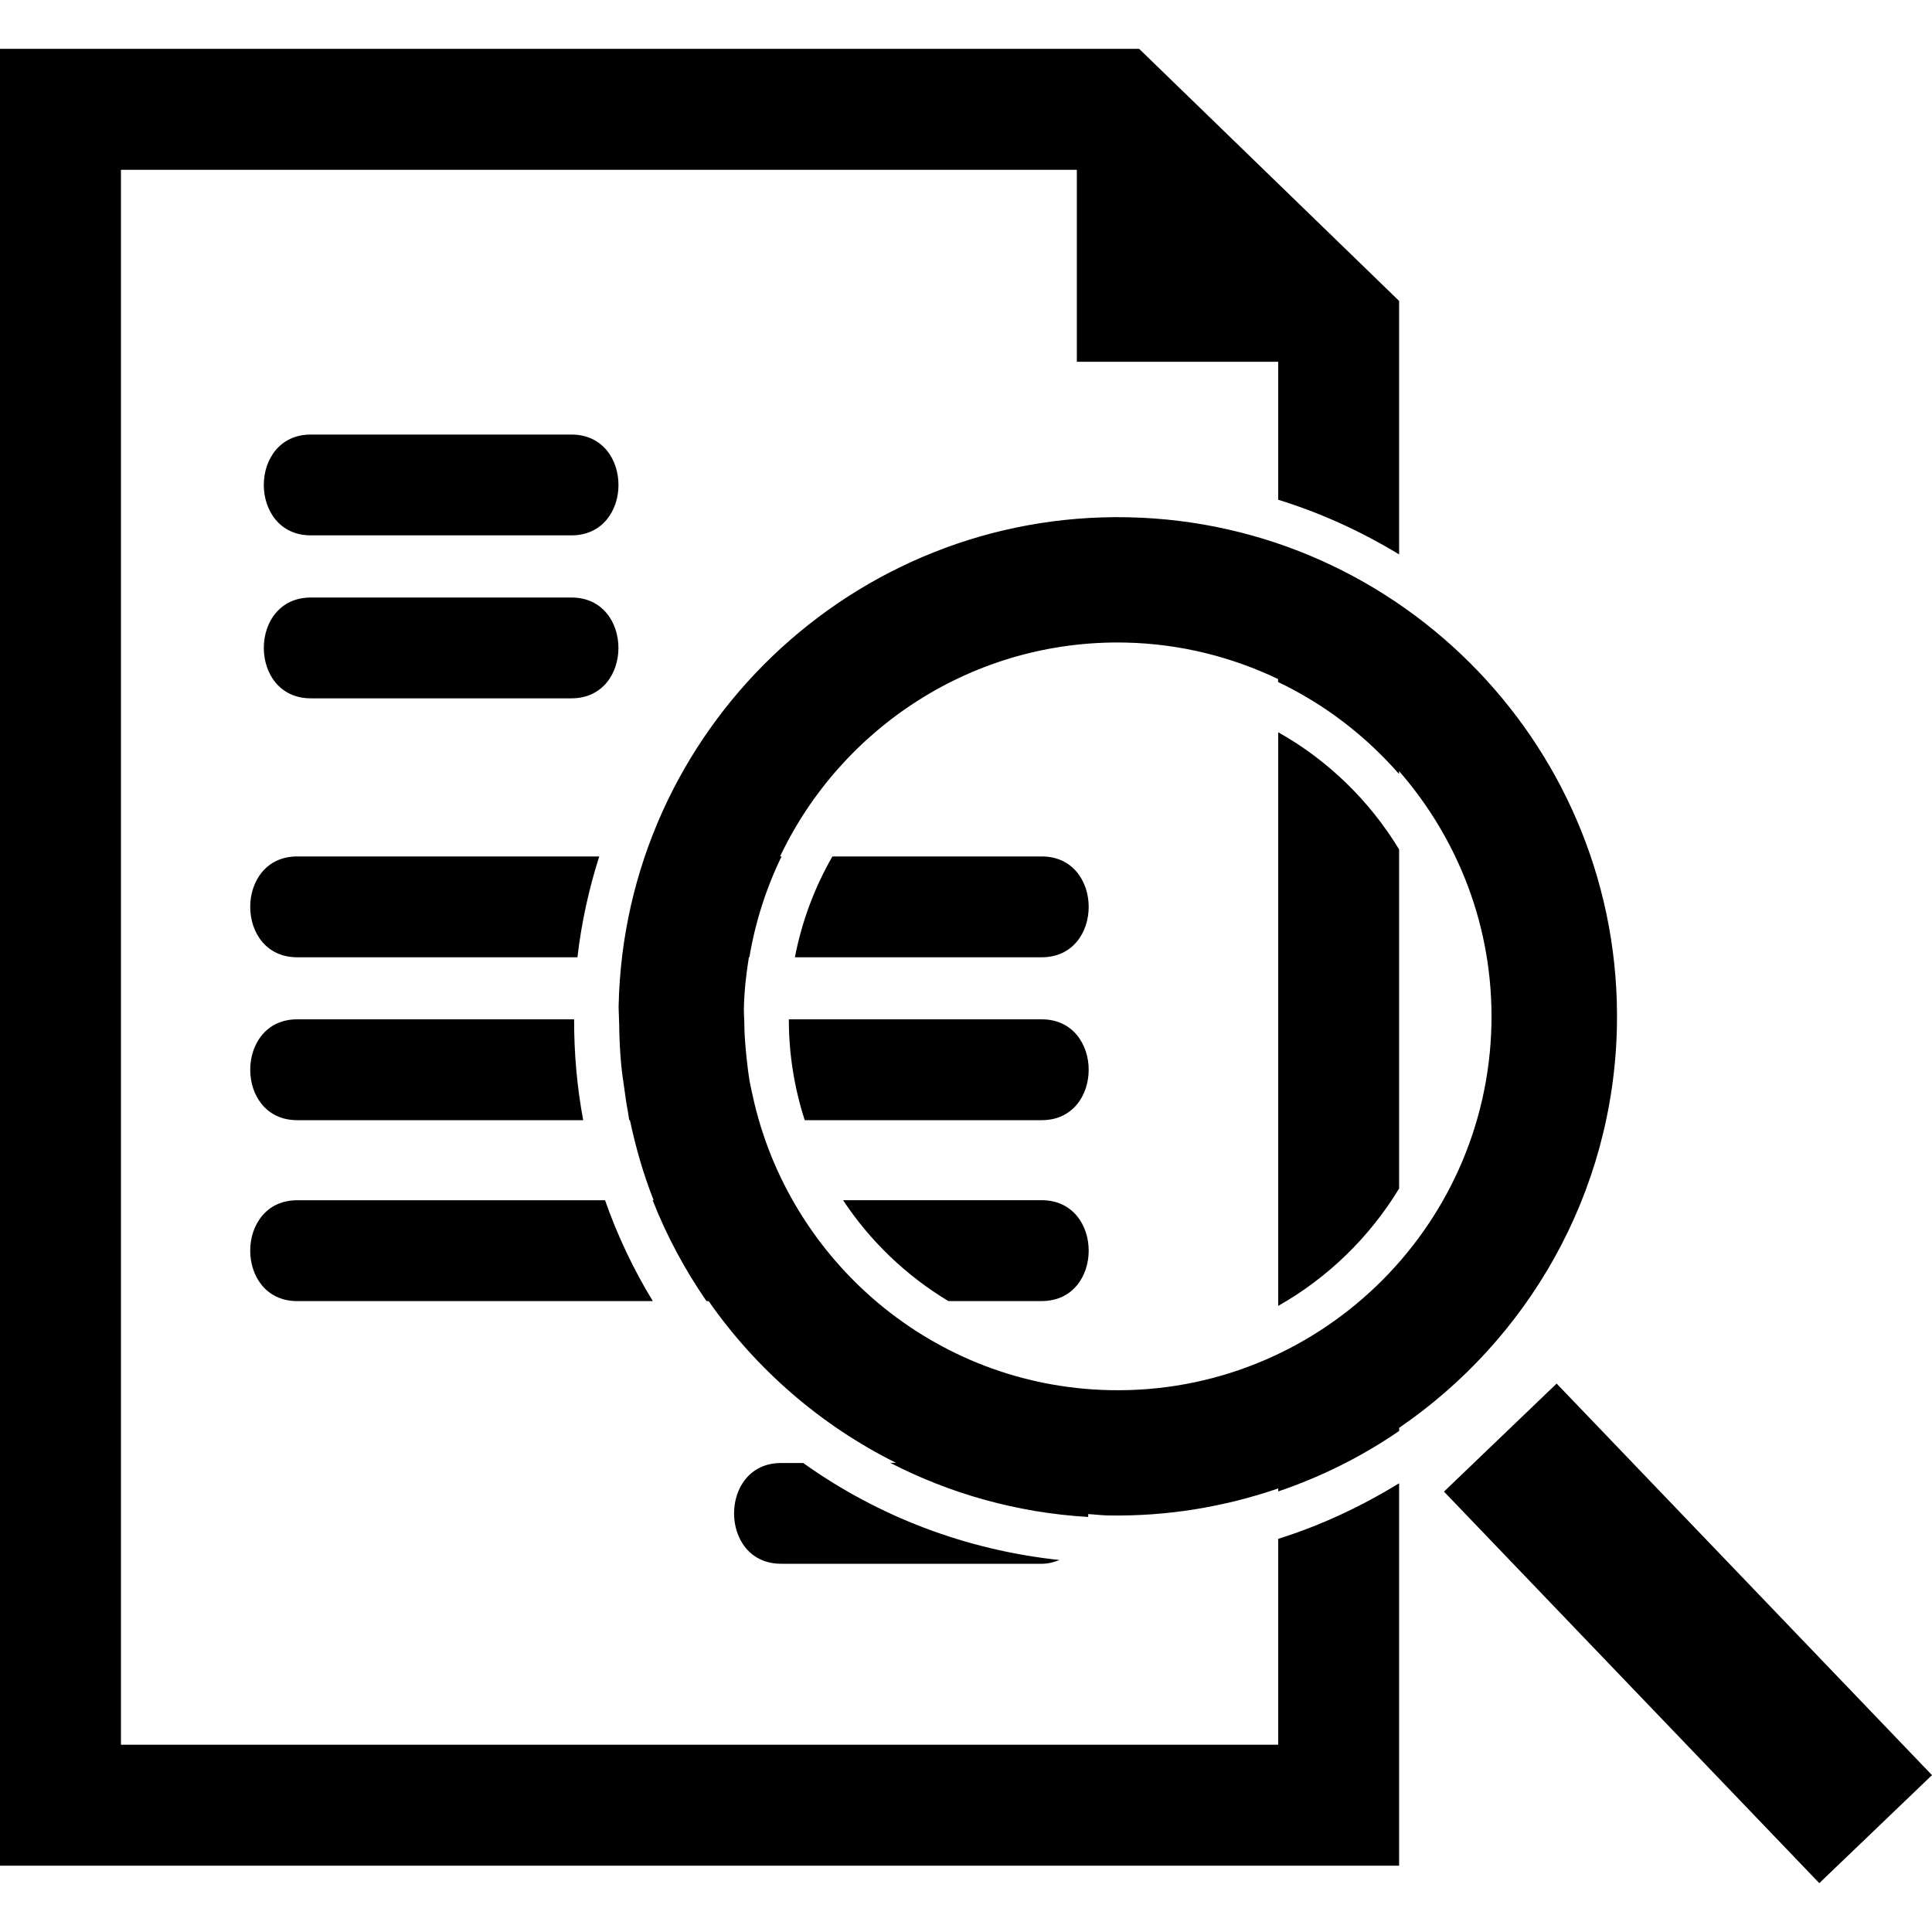
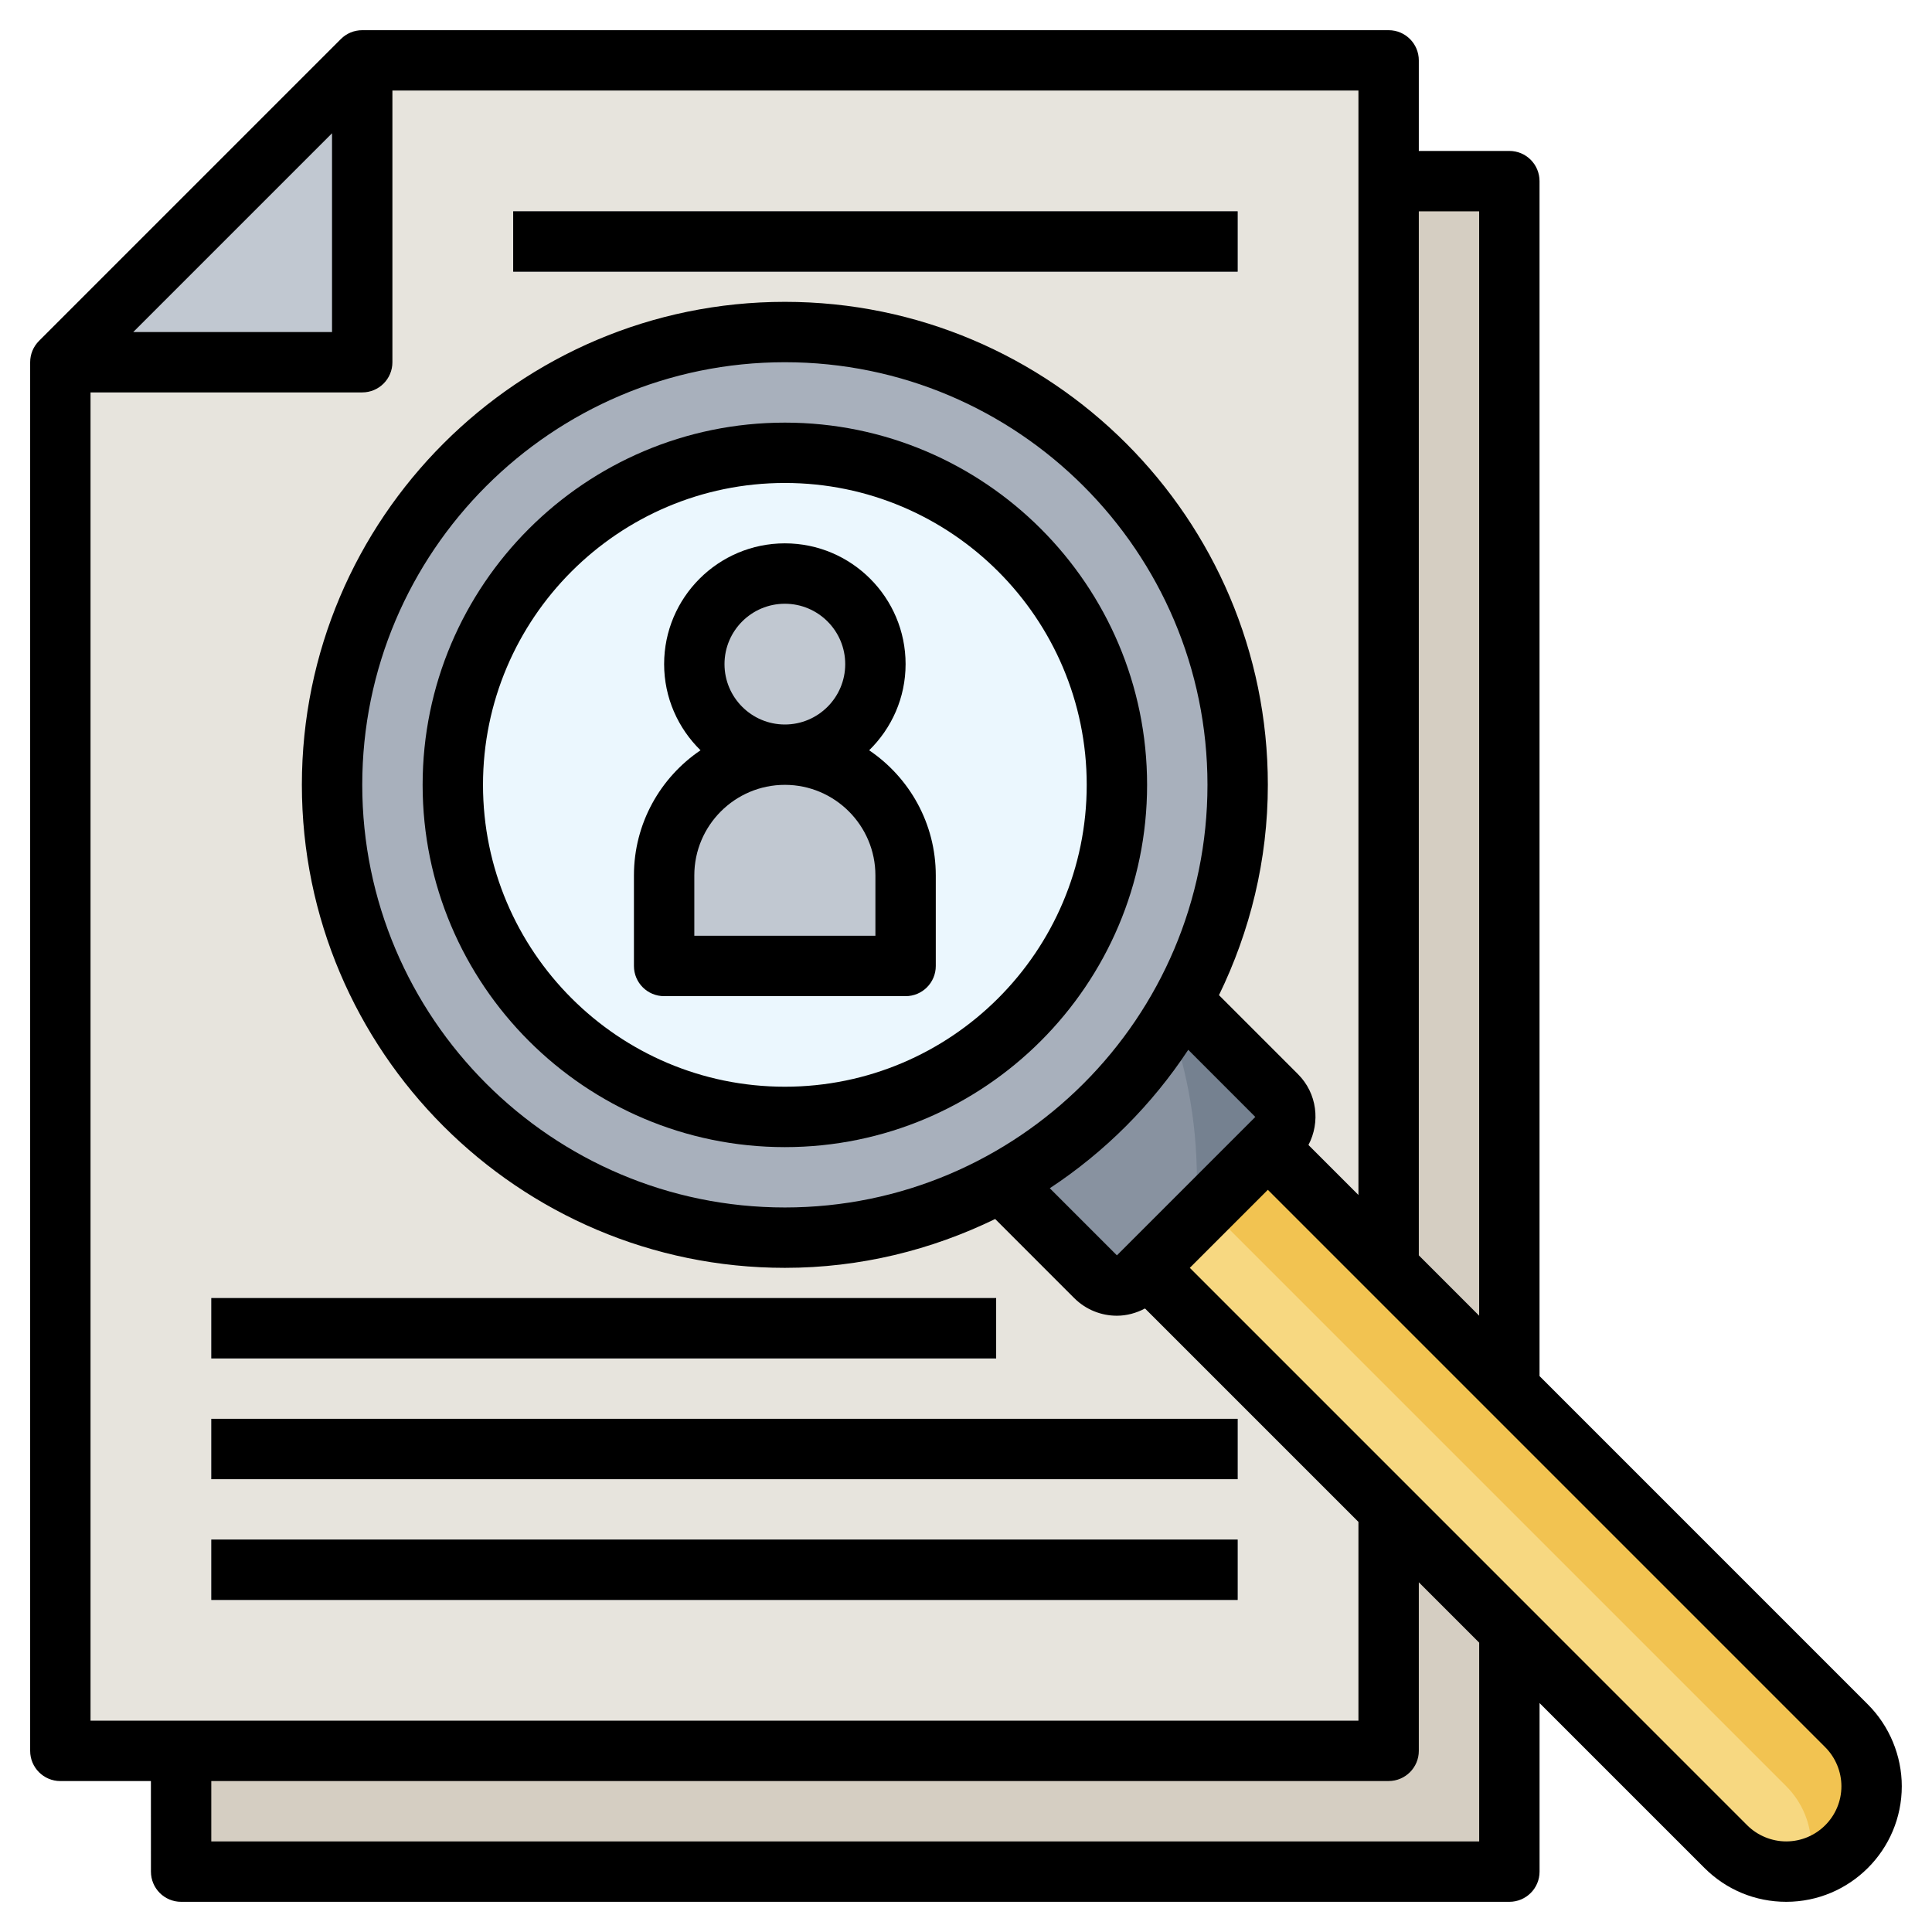
- <svg xmlns="http://www.w3.org/2000/svg" version="1.1" id="Capa_1" x="0px" y="0px" width="224.33px" height="224.33px" viewBox="0 0 224.33 224.33" style="enable-background:new 0 0 224.33 224.33;" xml:space="preserve">
+ <svg xmlns="http://www.w3.org/2000/svg" id="Layer_3" enable-background="new 0 0 64 64" height="512" viewBox="0 0 64 64" width="512">
  <g>
-     <path d="M187.744,119.241c0.67-31.958-24.781-58.503-56.731-59.179c-31.956-0.675-58.506,24.773-59.182,56.727   c-0.01,0.538,0.041,1.035,0.046,1.574h-0.005c0,0.162,0.02,0.324,0.02,0.497c0.021,1.635,0.089,3.28,0.251,4.885   c0.076,0.854,0.218,1.696,0.333,2.539c0.134,0.944,0.249,1.879,0.432,2.793c0.061,0.33,0.086,0.66,0.15,0.98   c0.025,0,0.051,0,0.083,0c0.681,3.199,1.569,6.316,2.755,9.303c-0.036,0-0.079,0-0.114,0c1.627,4.164,3.75,8.079,6.246,11.71   c0.083,0,0.16,0,0.249,0c5.543,7.937,13.01,14.426,21.762,18.783c-0.223,0-0.452,0-0.675,0c6.962,3.585,14.731,5.799,22.988,6.286   c0.011-0.102,0-0.233,0-0.34c0.741,0.046,1.463,0.143,2.214,0.162c6.957,0.138,13.619-1,19.855-3.133v0.346   c5.017-1.706,9.739-4.062,14.035-7.019v-0.365C177.353,155.604,187.327,138.644,187.744,119.241z M128.859,161.414   c-20.439-0.427-37.275-15.011-41.457-34.154c-0.135-0.65-0.294-1.29-0.399-1.94c-0.114-0.7-0.193-1.411-0.276-2.112   c-0.165-1.513-0.302-3.036-0.308-4.601c-0.005-0.508-0.056-0.995-0.045-1.513c0.041-2.021,0.269-4.002,0.582-5.952   c0.02,0,0.038,0,0.058,0c0.696-4.131,1.965-8.056,3.738-11.702c-0.056,0-0.12,0-0.175,0c7.117-14.965,22.503-25.202,40.111-24.829   c6.348,0.135,12.329,1.666,17.712,4.233v0.345c5.393,2.577,10.156,6.233,14.046,10.685V89.53   c6.86,7.868,10.963,18.169,10.729,29.401C172.671,142.864,152.787,161.926,128.859,161.414z M224.33,206.115l-13.086,12.543   l-43.579-45.463l13.081-12.543L224.33,206.115z M66.354,62.162c-10.087,0-20.175,0-30.267,0c-7.274,0-7.274-11.705,0-11.705   c10.092,0,20.18,0,30.267,0C73.633,50.457,73.633,62.162,66.354,62.162z M36.087,81.085c-7.274,0-7.274-11.705,0-11.705   c10.092,0,20.18,0,30.267,0c7.274,0,7.274,11.705,0,11.705C56.267,81.085,46.184,81.085,36.087,81.085z M162.455,98.629v39.374   c-3.442,5.668-8.287,10.37-14.04,13.63V85.025C154.198,88.27,159.027,92.983,162.455,98.629z M148.415,178.678   c4.971-1.554,9.663-3.772,14.04-6.448v44.401H0V5.672h132.271l30.184,29.27v29.432c-4.418-2.684-9.12-4.827-14.04-6.345V42.007   h-23.38V19.715H14.043v182.87h134.371V178.678z M120.958,151.07c-1.889,0-5.748,0-10.841,0c-4.898-2.95-9.084-6.957-12.225-11.71   c10.96,0,19.857,0,23.071,0C128.229,139.365,128.229,151.07,120.958,151.07z M34.505,139.365c4.385,0,19.375,0,35.749,0   c1.435,4.083,3.28,8.003,5.548,11.71c-18.428,0-36.419,0-41.297,0C27.236,151.07,27.236,139.365,34.505,139.365z M120.958,130.067   c-3.626,0-14.559,0-27.518,0c-1.196-3.696-1.846-7.627-1.846-11.71c13.759,0,25.555,0,29.358,0   C128.229,118.357,128.229,130.067,120.958,130.067z M34.505,118.357c4.062,0,17.222,0,32.156,0   c-0.005,3.966,0.338,7.887,1.056,11.71c-15.366,0-29.059,0-33.212,0C27.236,130.067,27.236,118.357,34.505,118.357z    M120.958,111.152c-3.747,0-15.208,0-28.66,0c0.81-4.182,2.293-8.128,4.357-11.708c11.522,0,20.972,0,24.303,0   C128.229,99.444,128.229,111.152,120.958,111.152z M34.505,99.444c4.322,0,18.964,0,35.074,0c-1.201,3.77-2.064,7.68-2.531,11.708   c-15.097,0-28.444,0-32.542,0C27.236,111.152,27.236,99.444,34.505,99.444z M90.69,181.573c-7.274,0-7.274-11.699,0-11.699   c0.858,0,1.716,0,2.574,0c8.77,6.256,18.951,10.115,29.754,11.263c-0.604,0.244-1.279,0.437-2.057,0.437   C110.865,181.573,100.783,181.573,90.69,181.573z" />
+     <path d="m46 50v8h-44v-46l10-10h34v40" fill="#e7e4dd" />
+     <path d="m33 39 3.293 3.293c.391.391 1.024.391 1.414 0l4.586-4.586c.391-.391.391-1.024 0-1.414l-3.293-3.293" fill="#758190" />
+     <path d="m33 39 3.293 3.293c.391.391 1.024.391 1.414 0l1.872-1.872c.038-.448.069-.899.069-1.357 0-1.996-.383-3.898-1.053-5.658z" fill="#8892a0" />
+     <path d="m50 62h-44v-4h40v-52h4z" fill="#d5cec2" />
+     <path d="m12 2v10h-10" fill="#c1c8d1" />
+     <path d="m38 42 19.172 19.172c.53.53 1.25.828 2 .828 1.562 0 2.828-1.266 2.828-2.828 0-.75-.298-1.47-.828-2l-19.172-19.172" fill="#f2c351" />
+     <path d="m59.172 62c.252 0 .491-.043.723-.105.062-.232.105-.472.105-.723 0-.75-.298-1.47-.828-2l-19.172-19.172-2 2 19.172 19.172c.53.53 1.249.828 2 .828z" fill="#f7d881" />
+     <circle cx="26" cy="26" fill="#a8b0bc" r="15" />
+     <circle cx="26" cy="26" fill="#ebf7fe" r="11" />
+     <g>
+       <path d="m16.999 7h23.999v2h-23.999z" fill="#a8b0bc" />
+     </g>
+     <g>
+       <path d="m6.999 51h33.999v2h-33.999z" fill="#a8b0bc" />
+     </g>
+     <g>
+       <path d="m6.999 47h33.999v2h-33.999z" fill="#a8b0bc" />
+     </g>
+     <g>
+       <path d="m6.999 43h25.999v2h-25.999z" fill="#a8b0bc" />
+     </g>
+     <circle cx="26" cy="22" fill="#c1c8d1" r="3" />
+     <path d="m30 32h-8v-3c0-2.209 1.791-4 4-4 2.209 0 4 1.791 4 4z" fill="#c1c8d1" />
+     <g>
+       <path d="m26 14c-6.617 0-12 5.383-12 12s5.383 12 12 12c6.616 0 11.999-5.383 11.999-12 0-6.618-5.383-12-11.999-12zm0 21.999c-5.515 0-10-4.486-10-10s4.485-10 10-10c5.514 0 9.999 4.486 9.999 10s-4.485 10-9.999 10z" />
+       <path d="m61.878 56.464-10.879-10.88v-39.584c0-.553-.447-1-1-1h-2.999v-3c0-.552-.448-1-1-1h-34.001c-.265 0-.52.105-.707.293l-10 10c-.188.188-.293.442-.293.707v46c0 .552.448 1 1 1h3l.001 3c0 .552.447 1 1 1h44c.552 0 1-.447 1-1v-5.584l5.463 5.463c.724.723 1.685 1.121 2.708 1.121 2.111 0 3.828-1.717 3.828-3.828 0-1.008-.408-1.995-1.121-2.708zm-12.879-49.464v36.585l-1.999-2v-34.585zm-38-2.586v6.585h-6.585zm-8 8.585h9c.553 0 1-.447 1-1v-9h32.001v36.586l-1.656-1.656c.398-.755.289-1.71-.345-2.344l-2.619-2.619c1.026-2.109 1.619-4.467 1.619-6.967 0-8.823-7.177-16-15.999-16-8.823 0-16 7.177-16 16 0 8.822 7.177 16 16 16 2.499 0 4.857-.592 6.966-1.618l2.618 2.619c.391.39.902.585 1.415.585.322 0 .64-.086.931-.24l7.07 7.07v6.585h-42.001zm34 28.586-2.223-2.223c1.823-1.201 3.384-2.763 4.586-4.586l2.222 2.224zm-10.999-1.586c-7.72 0-14-6.28-14-14s6.28-14 14-14c7.719 0 13.999 6.28 13.999 14s-6.28 14-13.999 14zm23 21h-42.001v-2h39.001c.552 0 1-.448 1-1v-5.584l2 2zm10.171 0c-.482 0-.953-.195-1.293-.535l-18.464-18.465 2.585-2.585 18.464 18.465c.341.341.536.812.536 1.293 0 1.007-.82 1.827-1.828 1.827z" />
+       <path d="m17 7h23.999v2h-23.999z" />
+       <path d="m7 51h33.999v2h-33.999z" />
+       <path d="m7 47h33.999v2h-33.999z" />
+       <path d="m7 43h25.999v2h-25.999z" />
+       <path d="m28.792 24.854c.743-.727 1.207-1.736 1.207-2.855 0-2.206-1.794-4-3.999-4-2.206 0-4 1.794-4 4 0 1.118.464 2.128 1.206 2.855-1.33.899-2.206 2.422-2.206 4.145v3c0 .553.447 1 1 1h7.999c.553 0 1-.447 1-1v-3c0-1.723-.876-3.245-2.207-4.145zm-2.792-4.854c1.103 0 1.999.897 1.999 2s-.896 2-1.999 2c-1.104 0-2-.897-2-2 0-1.104.896-2 2-2zm2.999 10.999h-5.999v-2c0-1.654 1.346-3 3-3 1.653 0 2.999 1.346 2.999 3z" />
+     </g>
  </g>
-   <g>
- </g>
-   <g>
- </g>
-   <g>
- </g>
-   <g>
- </g>
-   <g>
- </g>
-   <g>
- </g>
-   <g>
- </g>
-   <g>
- </g>
-   <g>
- </g>
-   <g>
- </g>
-   <g>
- </g>
-   <g>
- </g>
-   <g>
- </g>
-   <g>
- </g>
-   <g>
- </g>
</svg>
